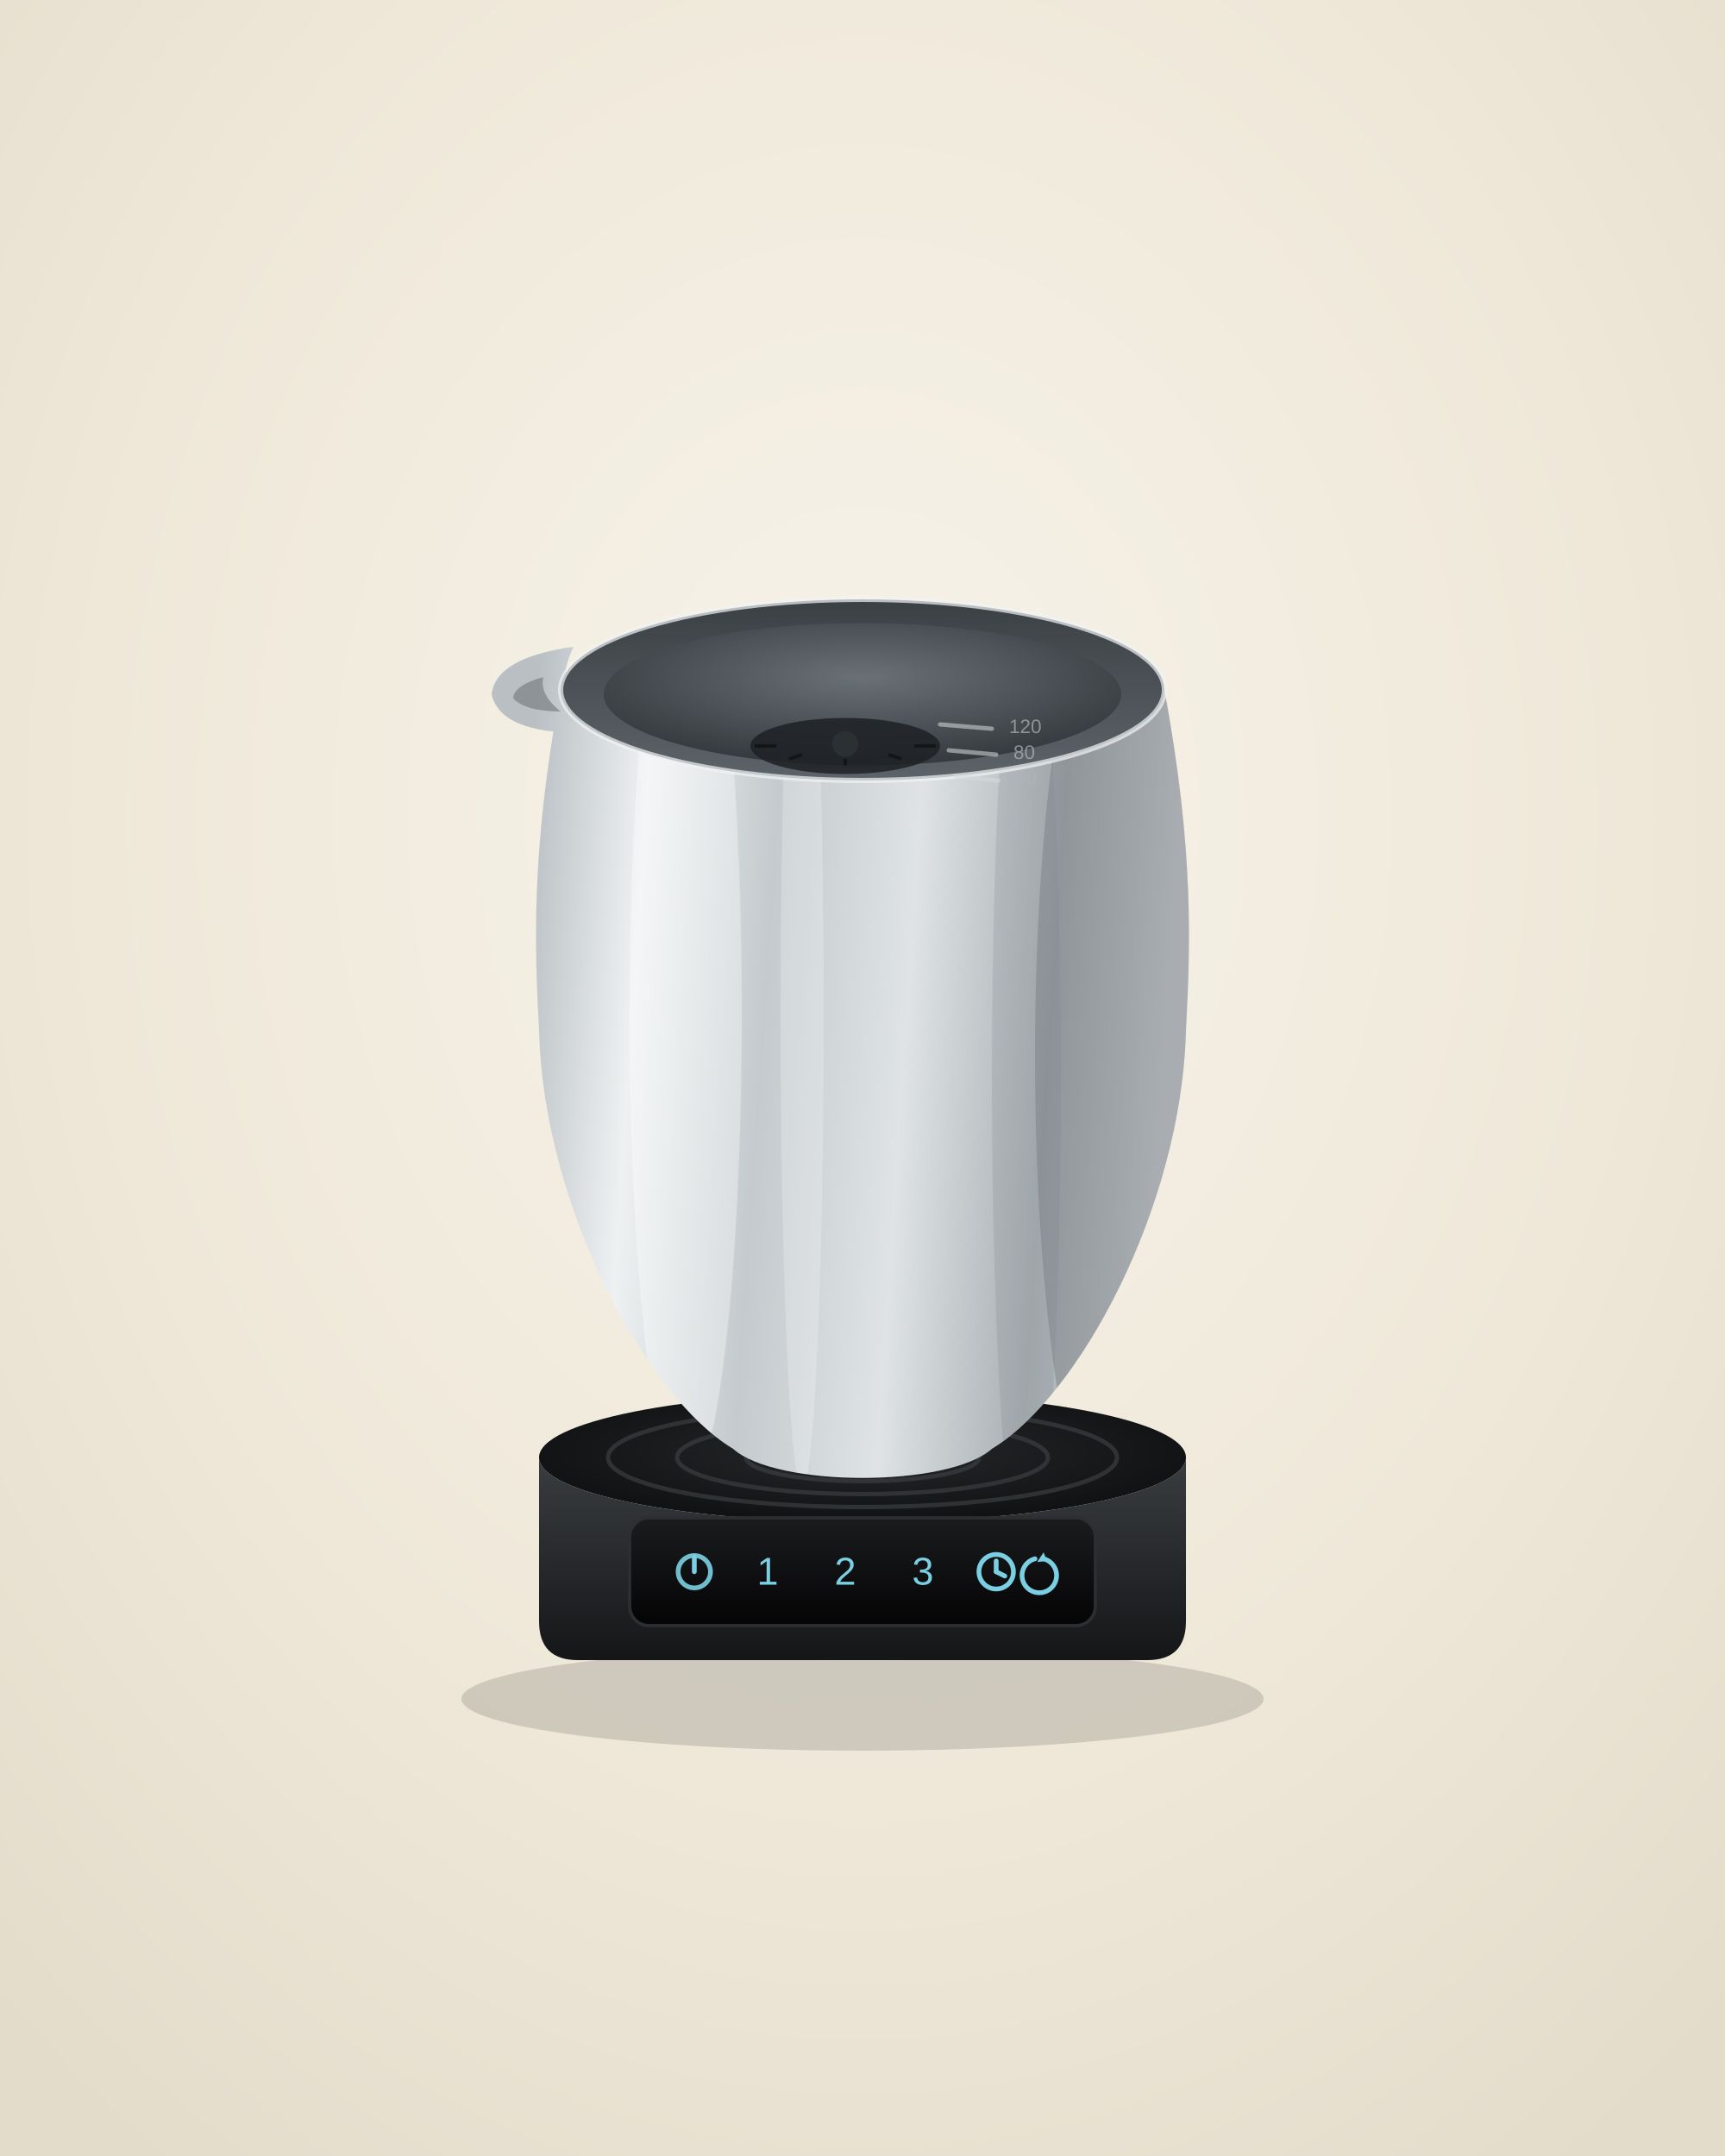
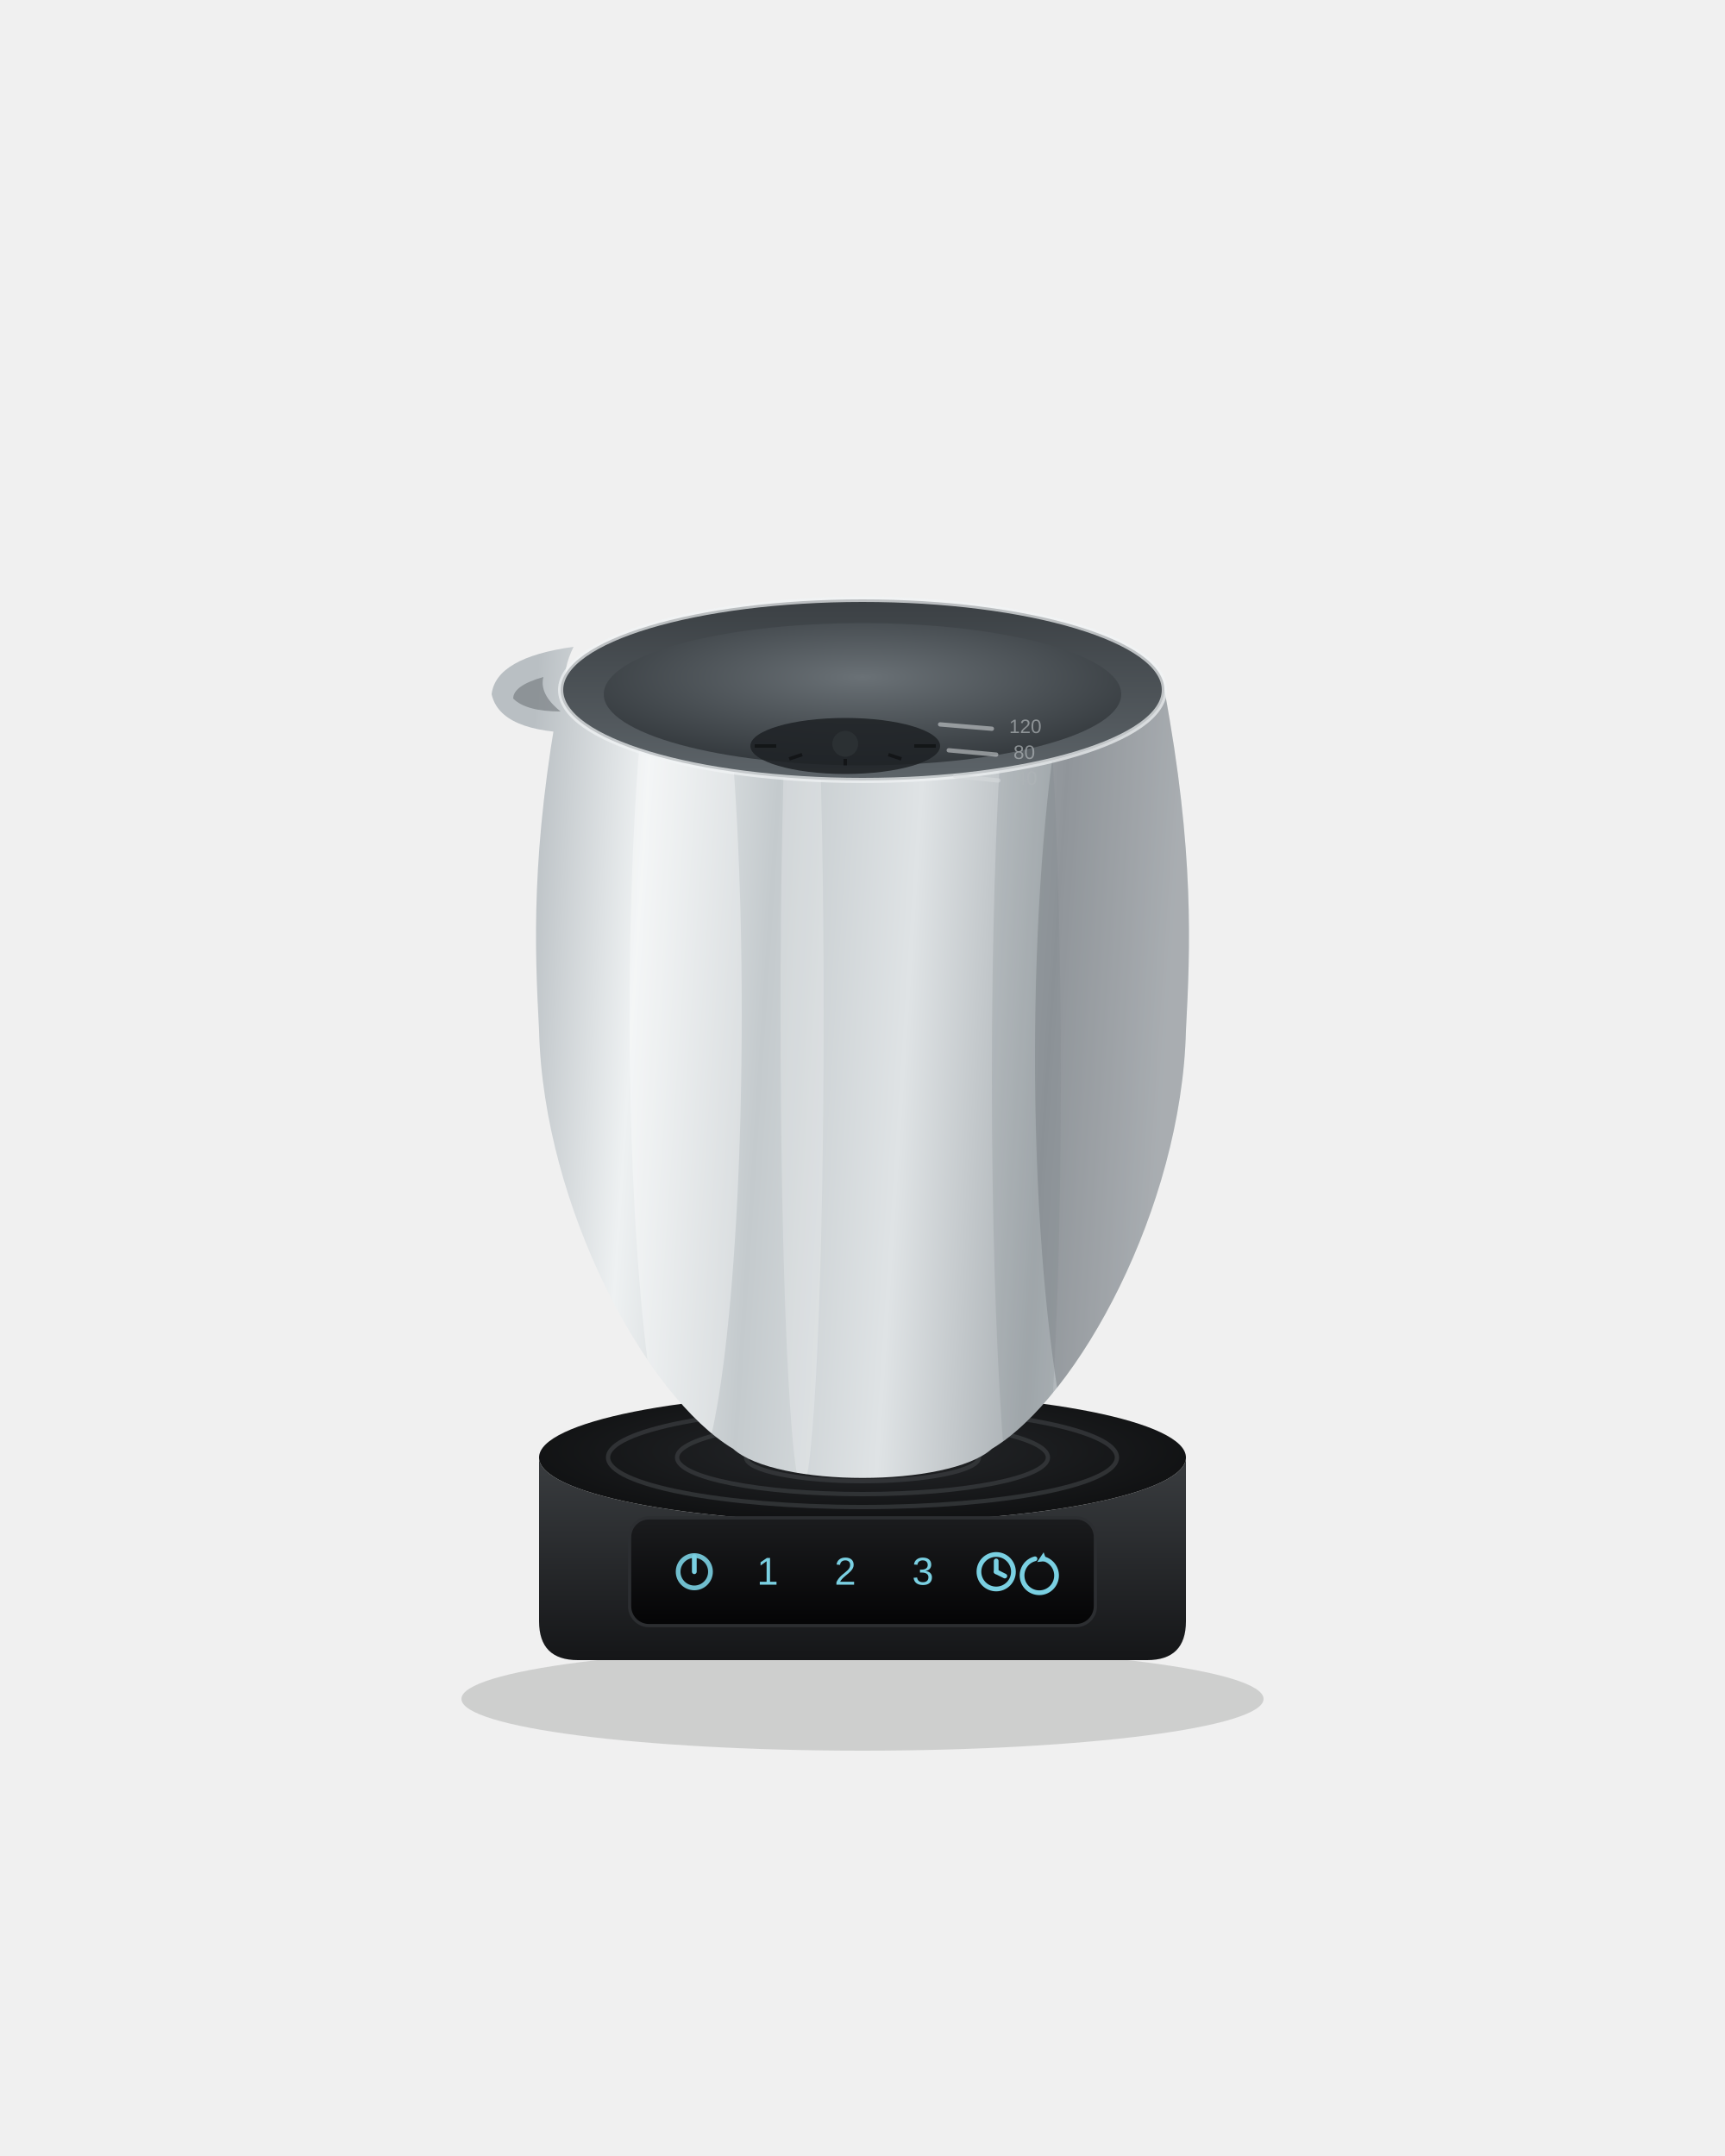
<svg xmlns="http://www.w3.org/2000/svg" viewBox="0 0 800 1000" role="img" aria-label="Matcha Sous hands-free matcha mixer: brushed steel pitcher with pouring spout on its powered base">
  <defs>
    <radialGradient id="dv-bg" cx="50%" cy="38%" r="75%">
      <stop offset="0" stop-color="#f7f3ea" />
      <stop offset="0.6" stop-color="#efe8d9" />
      <stop offset="1" stop-color="#e3dccb" />
    </radialGradient>
    <linearGradient id="dv-steel" x1="250" y1="300" x2="552" y2="320" gradientUnits="userSpaceOnUse">
      <stop offset="0" stop-color="#b9bfc3" />
      <stop offset="0.18" stop-color="#eef1f2" />
      <stop offset="0.38" stop-color="#c4cacd" />
      <stop offset="0.6" stop-color="#dfe3e5" />
      <stop offset="0.82" stop-color="#a9afb3" />
      <stop offset="1" stop-color="#cdd2d5" />
    </linearGradient>
    <linearGradient id="dv-mouth" x1="0" y1="278" x2="0" y2="362" gradientUnits="userSpaceOnUse">
      <stop offset="0" stop-color="#3b4044" />
      <stop offset="1" stop-color="#5d6469" />
    </linearGradient>
    <radialGradient id="dv-inner" cx="50%" cy="38%" r="70%">
      <stop offset="0" stop-color="#6a7176" />
      <stop offset="1" stop-color="#2d3236" />
    </radialGradient>
    <linearGradient id="dv-base" x1="0" y1="676" x2="0" y2="772" gradientUnits="userSpaceOnUse">
      <stop offset="0" stop-color="#3a3d40" />
      <stop offset="1" stop-color="#141517" />
    </linearGradient>
    <radialGradient id="dv-pad" cx="50%" cy="45%" r="60%">
      <stop offset="0" stop-color="#26282b" />
      <stop offset="1" stop-color="#0e0f10" />
    </radialGradient>
    <linearGradient id="dv-panel" x1="0" y1="704" x2="0" y2="752" gradientUnits="userSpaceOnUse">
      <stop offset="0" stop-color="#1b1c1e" />
      <stop offset="1" stop-color="#050506" />
    </linearGradient>
    <clipPath id="dv-bodyclip">
      <path d="M260 320 C246 395 248 440 250 478 C252 560 300 648 340 672 C360 690 440 690 460 672 C500 648 548 560 550 478 C552 440 554 395 540 320 A140 42 0 0 1 260 320 Z" />
    </clipPath>
  </defs>
-   <rect width="800" height="1000" fill="url(#dv-bg)" />
  <ellipse cx="400" cy="788" rx="186" ry="24" fill="#1c211c" opacity="0.16" />
  <path d="M250 676 A150 30 0 0 0 550 676 L550 752 Q550 770 532 770 L268 770 Q250 770 250 752 Z" fill="url(#dv-base)" />
  <ellipse cx="400" cy="676" rx="150" ry="30" fill="url(#dv-pad)" />
  <g stroke="#3a3d40" stroke-width="2" opacity="0.7" fill="none">
    <ellipse cx="400" cy="676" rx="118" ry="23" />
    <ellipse cx="400" cy="676" rx="86" ry="17" />
    <ellipse cx="400" cy="676" rx="54" ry="11" />
  </g>
  <rect x="292" y="704" width="216" height="50" rx="9" fill="url(#dv-panel)" stroke="#2c2e31" stroke-width="1.5" />
  <g fill="#7fd9ec" font-family="Jost, Arial, sans-serif" font-weight="500" opacity="0.95">
    <g stroke="#7fd9ec" stroke-width="2.2" fill="none" stroke-linecap="round">
      <circle cx="322" cy="729" r="7.5" opacity="0.9" />
      <line x1="322" y1="722" x2="322" y2="729" />
    </g>
    <text x="356" y="735" font-size="18" text-anchor="middle">1</text>
    <text x="392" y="735" font-size="18" text-anchor="middle">2</text>
    <text x="428" y="735" font-size="18" text-anchor="middle">3</text>
    <g stroke="#7fd9ec" stroke-width="2.2" fill="none" stroke-linecap="round">
      <circle cx="462" cy="729" r="8" />
      <line x1="462" y1="729" x2="462" y2="724" />
      <line x1="462" y1="729" x2="466" y2="731" />
    </g>
    <g stroke="#7fd9ec" stroke-width="2.2" fill="none" stroke-linecap="round">
      <path d="M484 723 A8 8 0 1 1 480 723" />
      <path d="M484 720 l1.5 4 -4.5 0.5 z" fill="#7fd9ec" stroke="none" />
    </g>
  </g>
  <path d="M260 320 C246 395 248 440 250 478 C252 560 300 648 340 672 C360 690 440 690 460 672 C500 648 548 560 550 478 C552 440 554 395 540 320 A140 42 0 0 1 260 320 Z" fill="url(#dv-steel)" />
  <g clip-path="url(#dv-bodyclip)">
    <ellipse cx="318" cy="470" rx="26" ry="220" fill="#ffffff" opacity="0.34" />
    <ellipse cx="372" cy="470" rx="10" ry="220" fill="#ffffff" opacity="0.22" />
    <ellipse cx="520" cy="490" rx="40" ry="230" fill="#5a6064" opacity="0.32" />
    <ellipse cx="476" cy="500" rx="16" ry="230" fill="#7d8388" opacity="0.22" />
  </g>
  <path d="M266 300 Q230 305 228 322 Q232 340 270 340 Q256 320 266 300 Z" fill="url(#dv-steel)" />
  <path d="M252 314 Q238 318 238 324 Q244 330 260 330 Q250 322 252 314 Z" fill="#7a8084" opacity="0.7" />
  <ellipse cx="400" cy="320" rx="140" ry="42" fill="url(#dv-mouth)" />
  <ellipse cx="400" cy="322" rx="120" ry="33" fill="url(#dv-inner)" />
  <ellipse cx="400" cy="320" rx="140" ry="42" fill="none" stroke="#f1f4f5" stroke-width="2.4" opacity="0.7" />
  <g stroke="#d7dbdd" stroke-width="2" opacity="0.55" stroke-linecap="round">
    <line x1="436" y1="336" x2="460" y2="338" />
    <line x1="440" y1="348" x2="462" y2="350" />
    <line x1="443" y1="360" x2="463" y2="362" />
  </g>
  <g fill="#aeb3b6" font-family="Jost, Arial, sans-serif" font-size="9" opacity="0.7">
    <text x="468" y="340">120</text>
    <text x="470" y="352">80</text>
    <text x="471" y="364">40</text>
  </g>
  <ellipse cx="392" cy="346" rx="44" ry="13" fill="#1d2124" opacity="0.85" />
  <g stroke="#0f1113" stroke-width="1.6" opacity="0.8">
    <line x1="360" y1="346" x2="350" y2="346" />
    <line x1="372" y1="350" x2="366" y2="352" />
    <line x1="392" y1="352" x2="392" y2="355" />
    <line x1="412" y1="350" x2="418" y2="352" />
    <line x1="424" y1="346" x2="434" y2="346" />
  </g>
  <circle cx="392" cy="345" r="6" fill="#2b3033" />
</svg>
